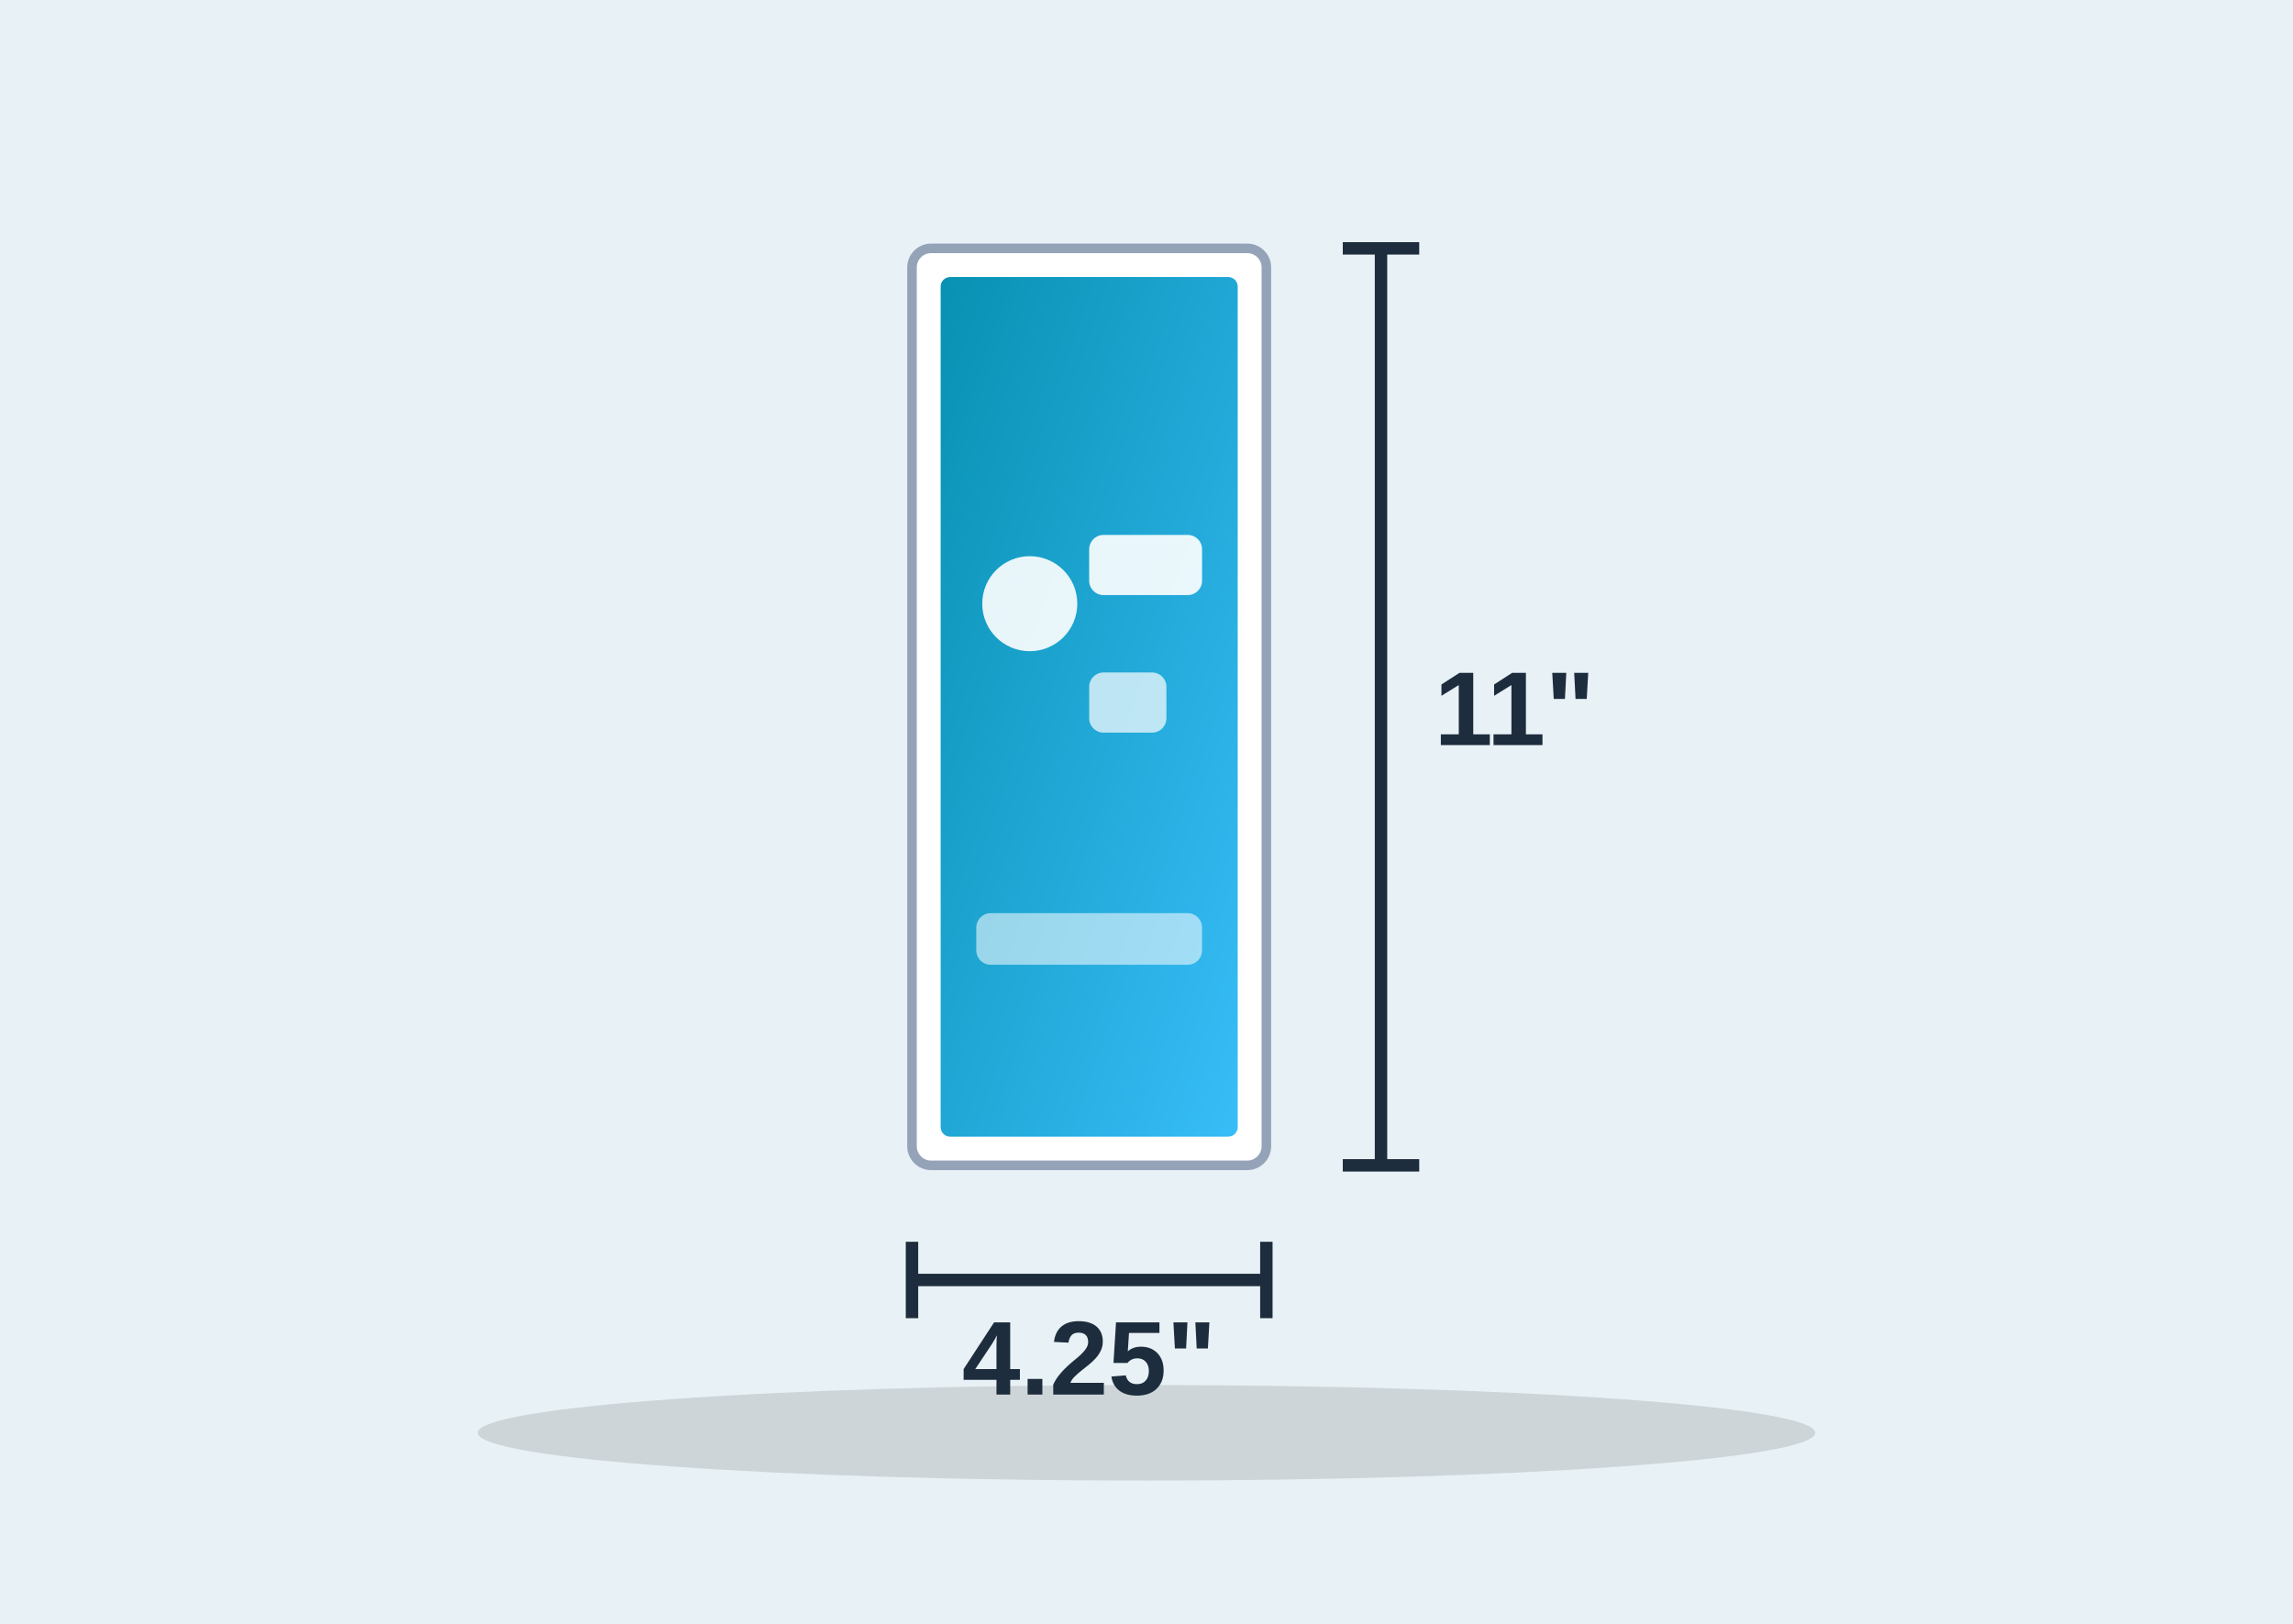
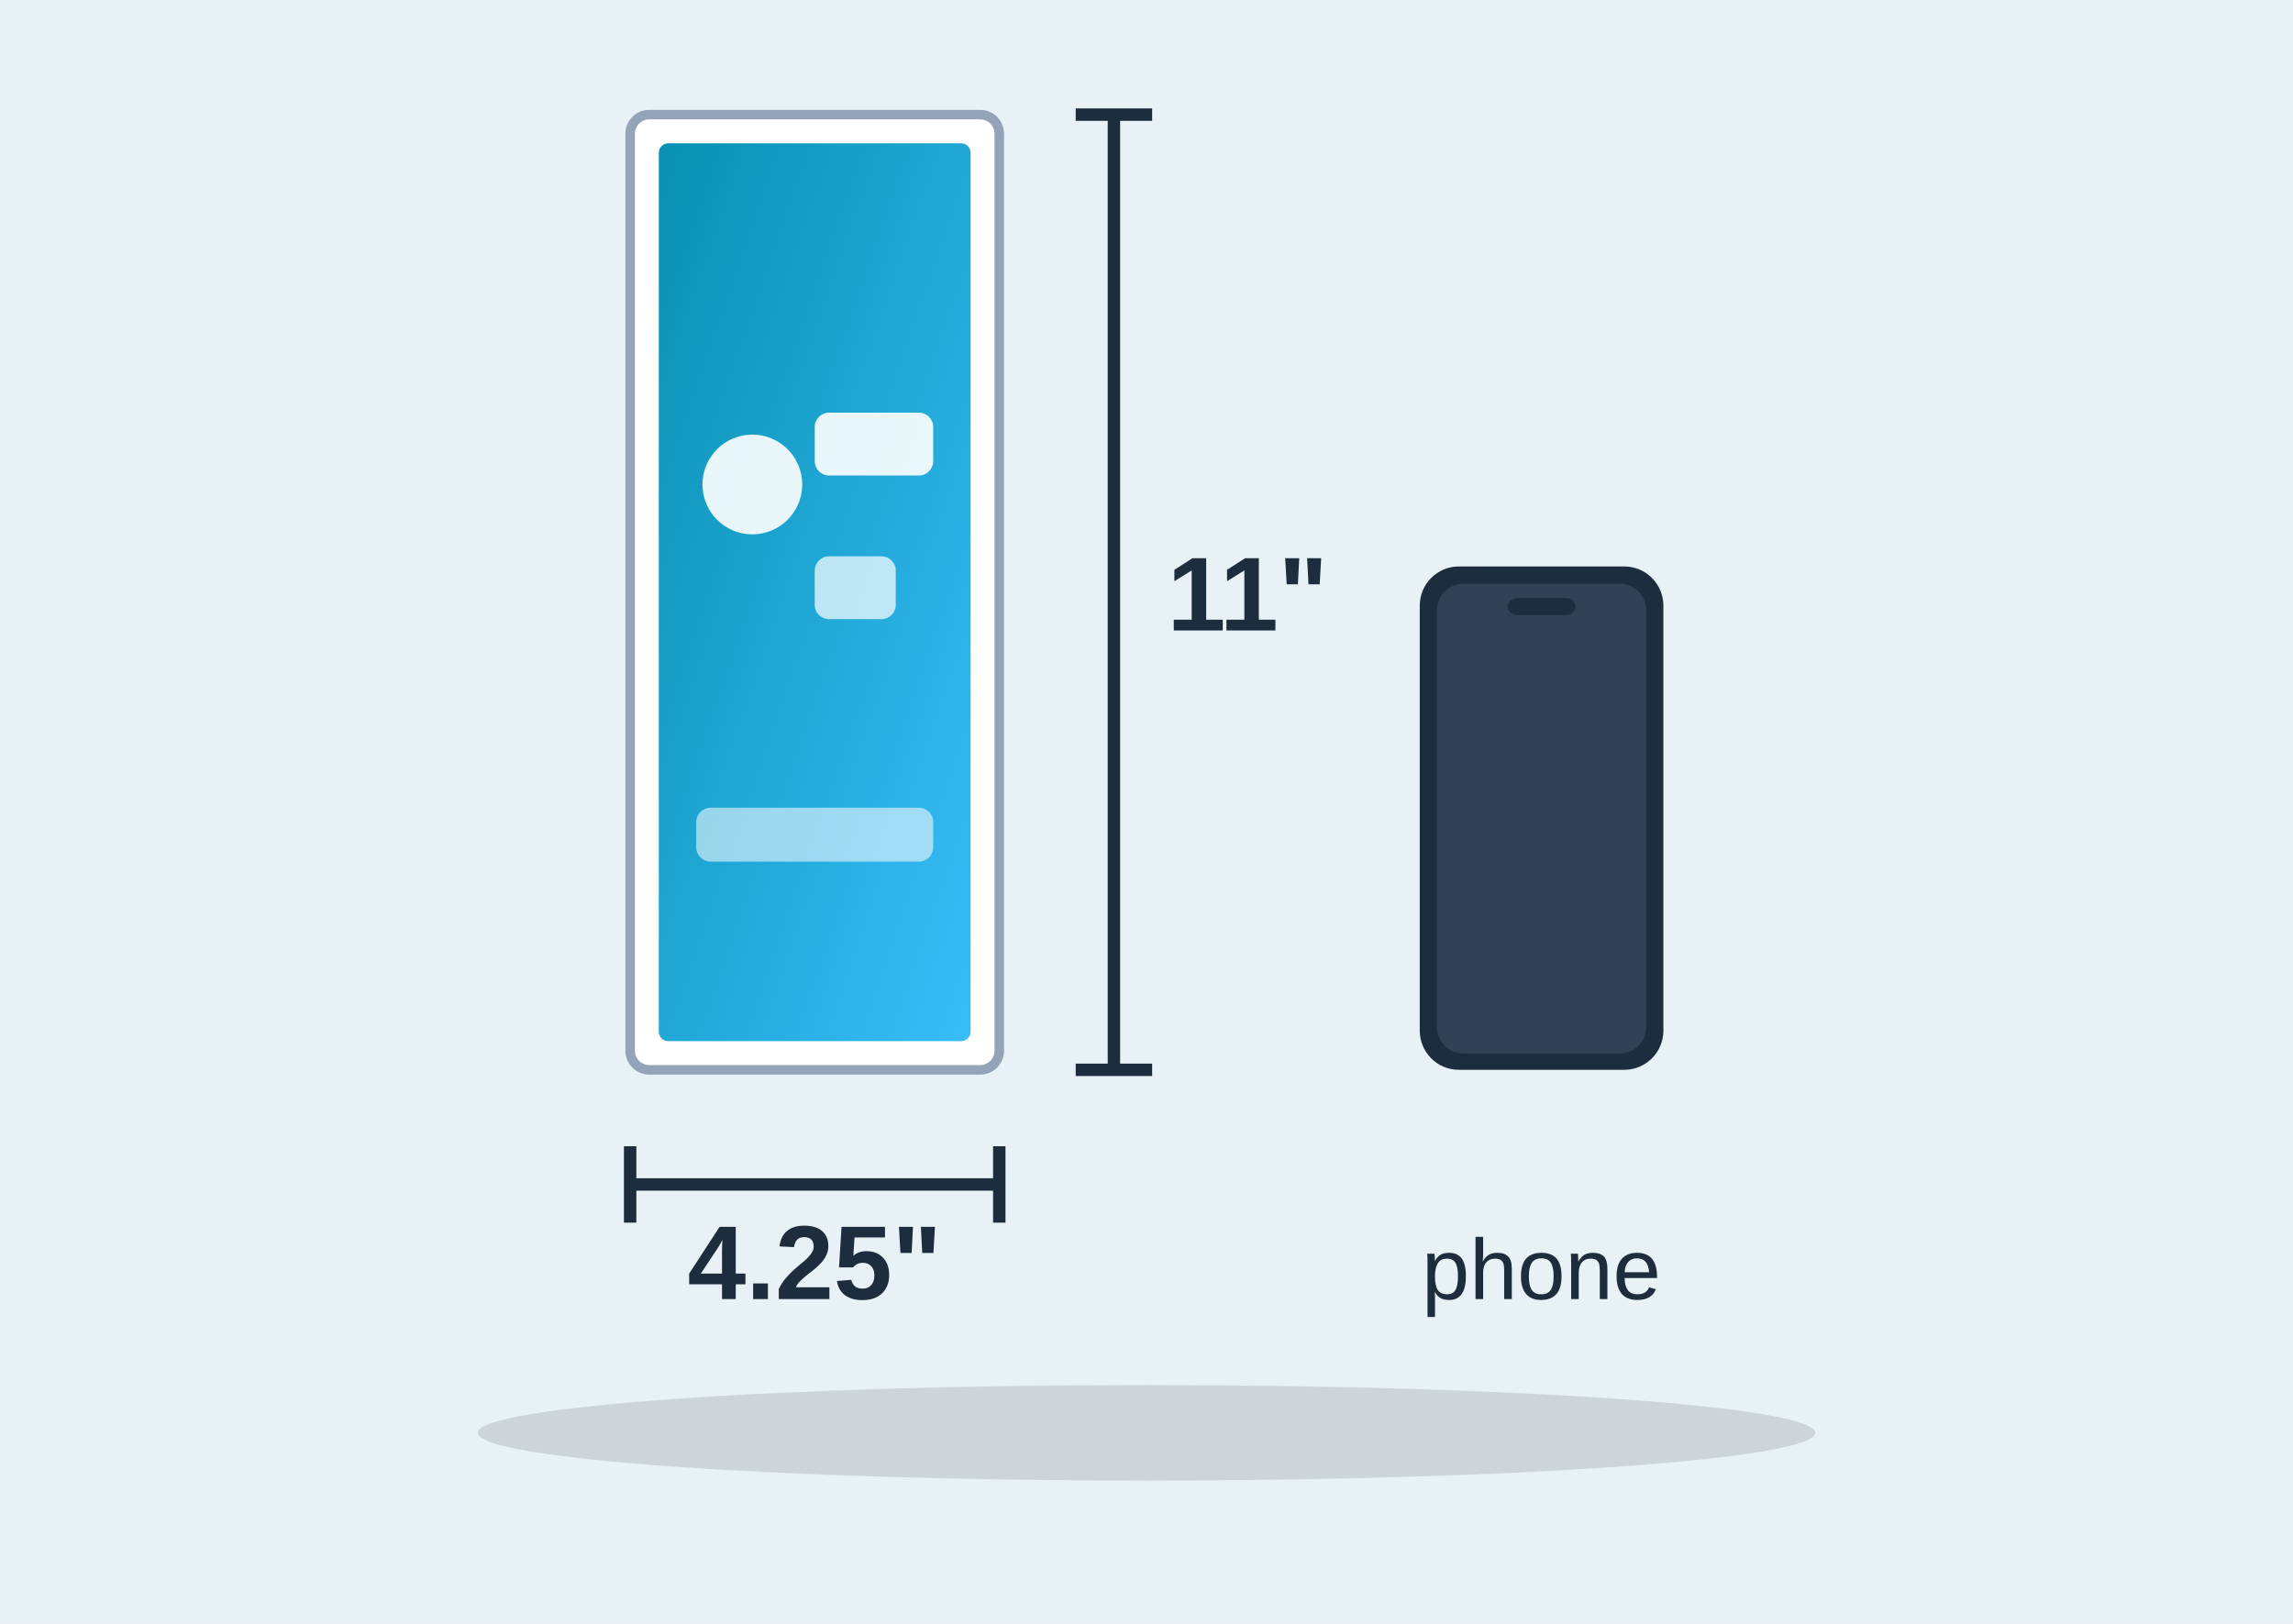
<svg xmlns="http://www.w3.org/2000/svg" viewBox="0 0 240 170" width="240" height="170" role="img" aria-label="4.25&quot; × 11&quot; (Single fold)">
  <defs>
    <linearGradient id="ga" x1="0" y1="0" x2="1" y2="1">
      <stop offset="0" stop-color="#0891B2" />
      <stop offset="1" stop-color="#38BDF8" />
    </linearGradient>
    <linearGradient id="gb" x1="0" y1="0" x2="1" y2="1">
      <stop offset="0" stop-color="#1E2D3D" />
      <stop offset="1" stop-color="#3B5068" />
    </linearGradient>
    <linearGradient id="gs" x1="0" y1="0" x2="1" y2="0">
      <stop offset="0" stop-color="#fff" stop-opacity="0" />
      <stop offset=".5" stop-color="#fff" stop-opacity=".55" />
      <stop offset="1" stop-color="#fff" stop-opacity="0" />
    </linearGradient>
    <radialGradient id="glow" cx=".5" cy=".5" r=".6">
      <stop offset="0" stop-color="#FFF7C2" />
      <stop offset="1" stop-color="#FFE08A" stop-opacity="0" />
    </radialGradient>
    <pattern id="dots" width="6" height="6" patternUnits="userSpaceOnUse">
      <circle cx="3" cy="3" r="1.4" fill="#fff" fill-opacity=".85" />
    </pattern>
    <pattern id="flute" width="8" height="8" patternUnits="userSpaceOnUse">
      <rect width="8" height="8" fill="#F8FAFC" />
      <path d="M0 4h8" stroke="#CBD5E1" stroke-width="1.2" />
    </pattern>
  </defs>
  <rect width="240" height="170" fill="#E8F1F6" />
  <ellipse cx="120" cy="150" rx="70" ry="5" fill="#000" fill-opacity=".12" />
-   <rect x="95.455" y="26.0" width="37.091" height="96.0" rx="2" fill="#fff" stroke="#94A3B8" />
-   <rect x="98.455" y="29.0" width="31.091" height="90.0" rx="1" fill="url(#ga)" />
-   <circle cx="107.782" cy="63.2" r="4.975" fill="#fff" fill-opacity=".9" />
-   <rect x="114.0" y="56.0" width="11.815" height="6.3" rx="1.5" fill="#fff" fill-opacity=".9" />
-   <rect x="114.0" y="70.4" width="8.084" height="6.3" rx="1.5" fill="#fff" fill-opacity=".7" />
-   <rect x="102.185" y="95.6" width="23.629" height="5.4" rx="1.5" fill="#fff" fill-opacity=".55" />
-   <path d="M95.455 134.0H132.545M95.455 130.0v8M132.545 130.0v8" stroke="#1E2D3D" stroke-width="1.3" />
-   <text x="114.0" y="146.0" text-anchor="middle" font-family="Arial,Helvetica,sans-serif" font-size="11" font-weight="700" fill="#1E2D3D">4.25"</text>
-   <path d="M144.545 26.0V122.0M140.545 26.0h8M140.545 122.0h8" stroke="#1E2D3D" stroke-width="1.3" />
-   <text x="158.545" y="78.0" text-anchor="middle" font-family="Arial,Helvetica,sans-serif" font-size="11" font-weight="700" fill="#1E2D3D">11"</text>
+   <rect x="65.955" y="12" width="38.636" height="100" rx="2" fill="#fff" stroke="#94A3B8" />
+   <rect x="68.955" y="15" width="32.636" height="94" rx="1" fill="url(#ga)" />
+   <circle cx="78.745" cy="50.72" r="5.222" fill="#fff" fill-opacity=".9" />
+   <rect x="85.273" y="43.2" width="12.402" height="6.58" rx="1.5" fill="#fff" fill-opacity=".9" />
+   <rect x="85.273" y="58.24" width="8.485" height="6.58" rx="1.5" fill="#fff" fill-opacity=".7" />
+   <rect x="72.871" y="84.56" width="24.804" height="5.64" rx="1.5" fill="#fff" fill-opacity=".55" />
+   <path d="M65.955 124.0H104.591M65.955 120.0v8M104.591 120.0v8" stroke="#1E2D3D" stroke-width="1.3" />
+   <text x="85.273" y="136.0" text-anchor="middle" font-family="Arial,Helvetica,sans-serif" font-size="11" font-weight="700" fill="#1E2D3D">4.25"</text>
+   <path d="M116.591 12V112.0M112.591 12h8M112.591 112.0h8" stroke="#1E2D3D" stroke-width="1.3" />
+   <text x="130.591" y="66.0" text-anchor="middle" font-family="Arial,Helvetica,sans-serif" font-size="11" font-weight="700" fill="#1E2D3D">11"</text>
+   <rect x="148.6" y="59.3" width="25.5" height="52.7" rx="4.1" fill="#1E2D3D" />
+   <rect x="150.4" y="61.1" width="21.9" height="49.2" rx="2.8" fill="#334155" />
+   <rect x="157.8" y="62.6" width="7.1" height="1.8" rx="1" fill="#1E2D3D" />
+   <text x="161.318" y="136" text-anchor="middle" font-family="Arial,Helvetica,sans-serif" font-size="9" font-weight="400" fill="#1E2D3D">phone</text>
</svg>
